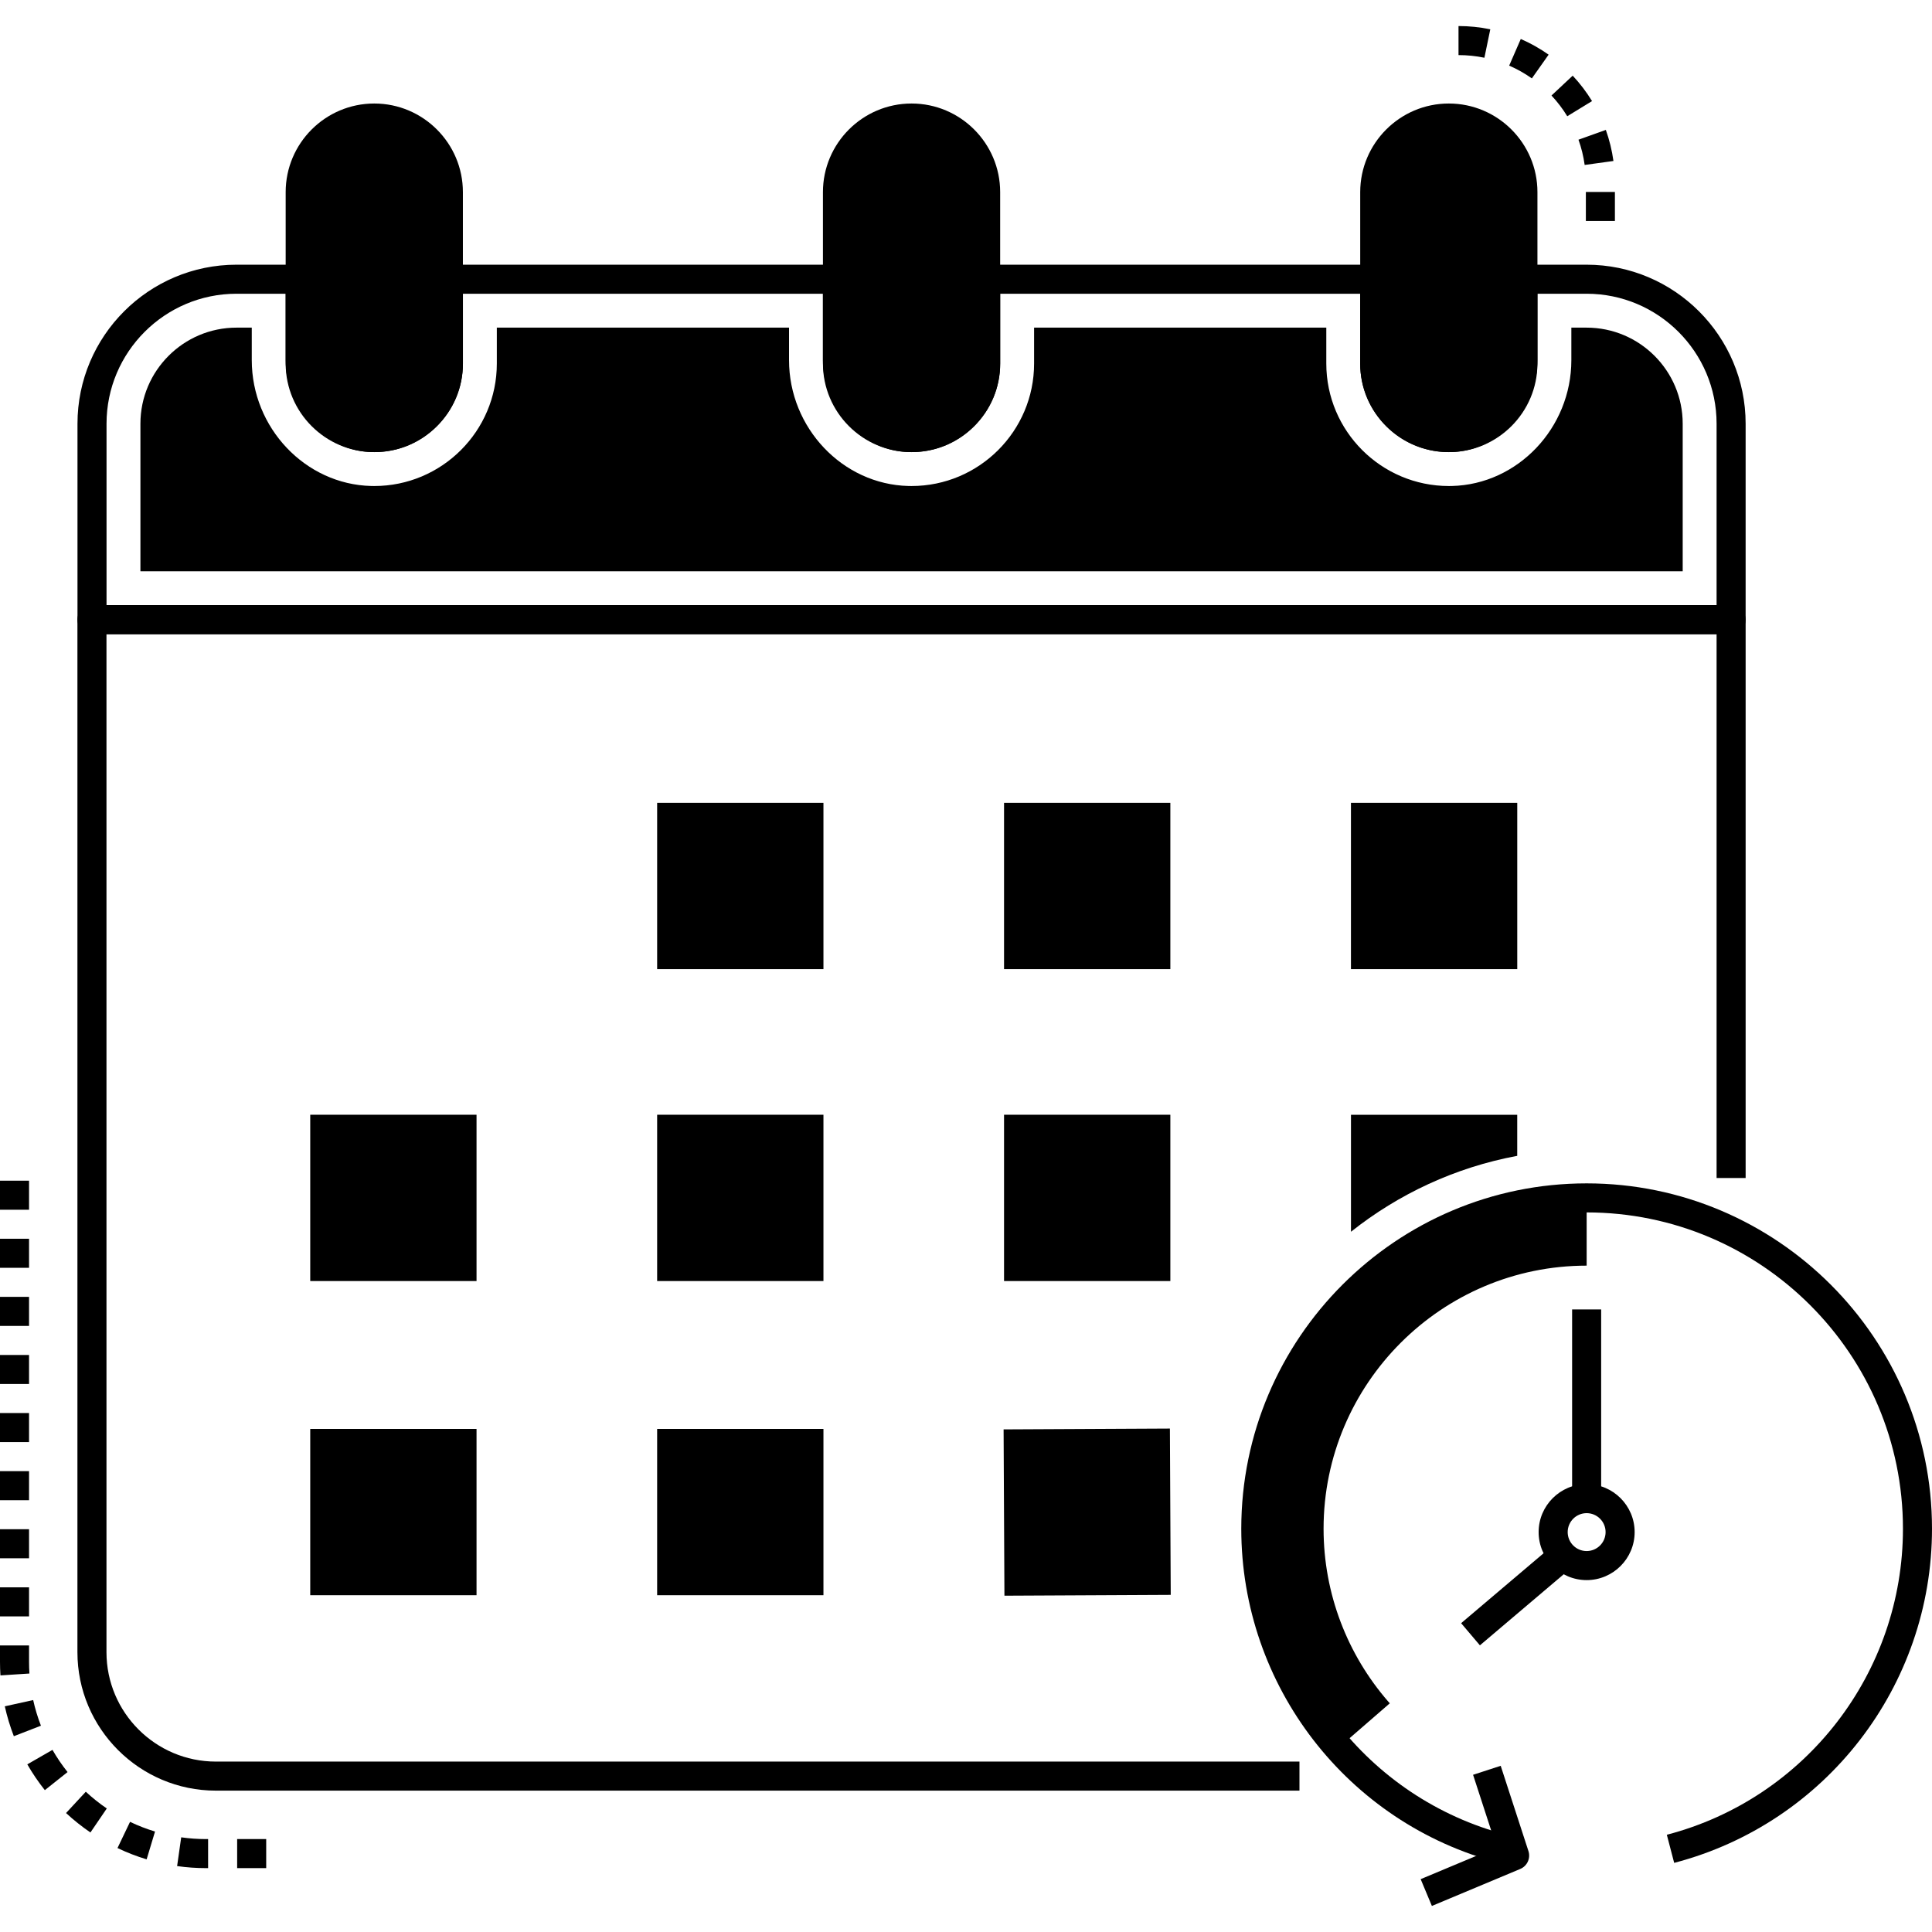
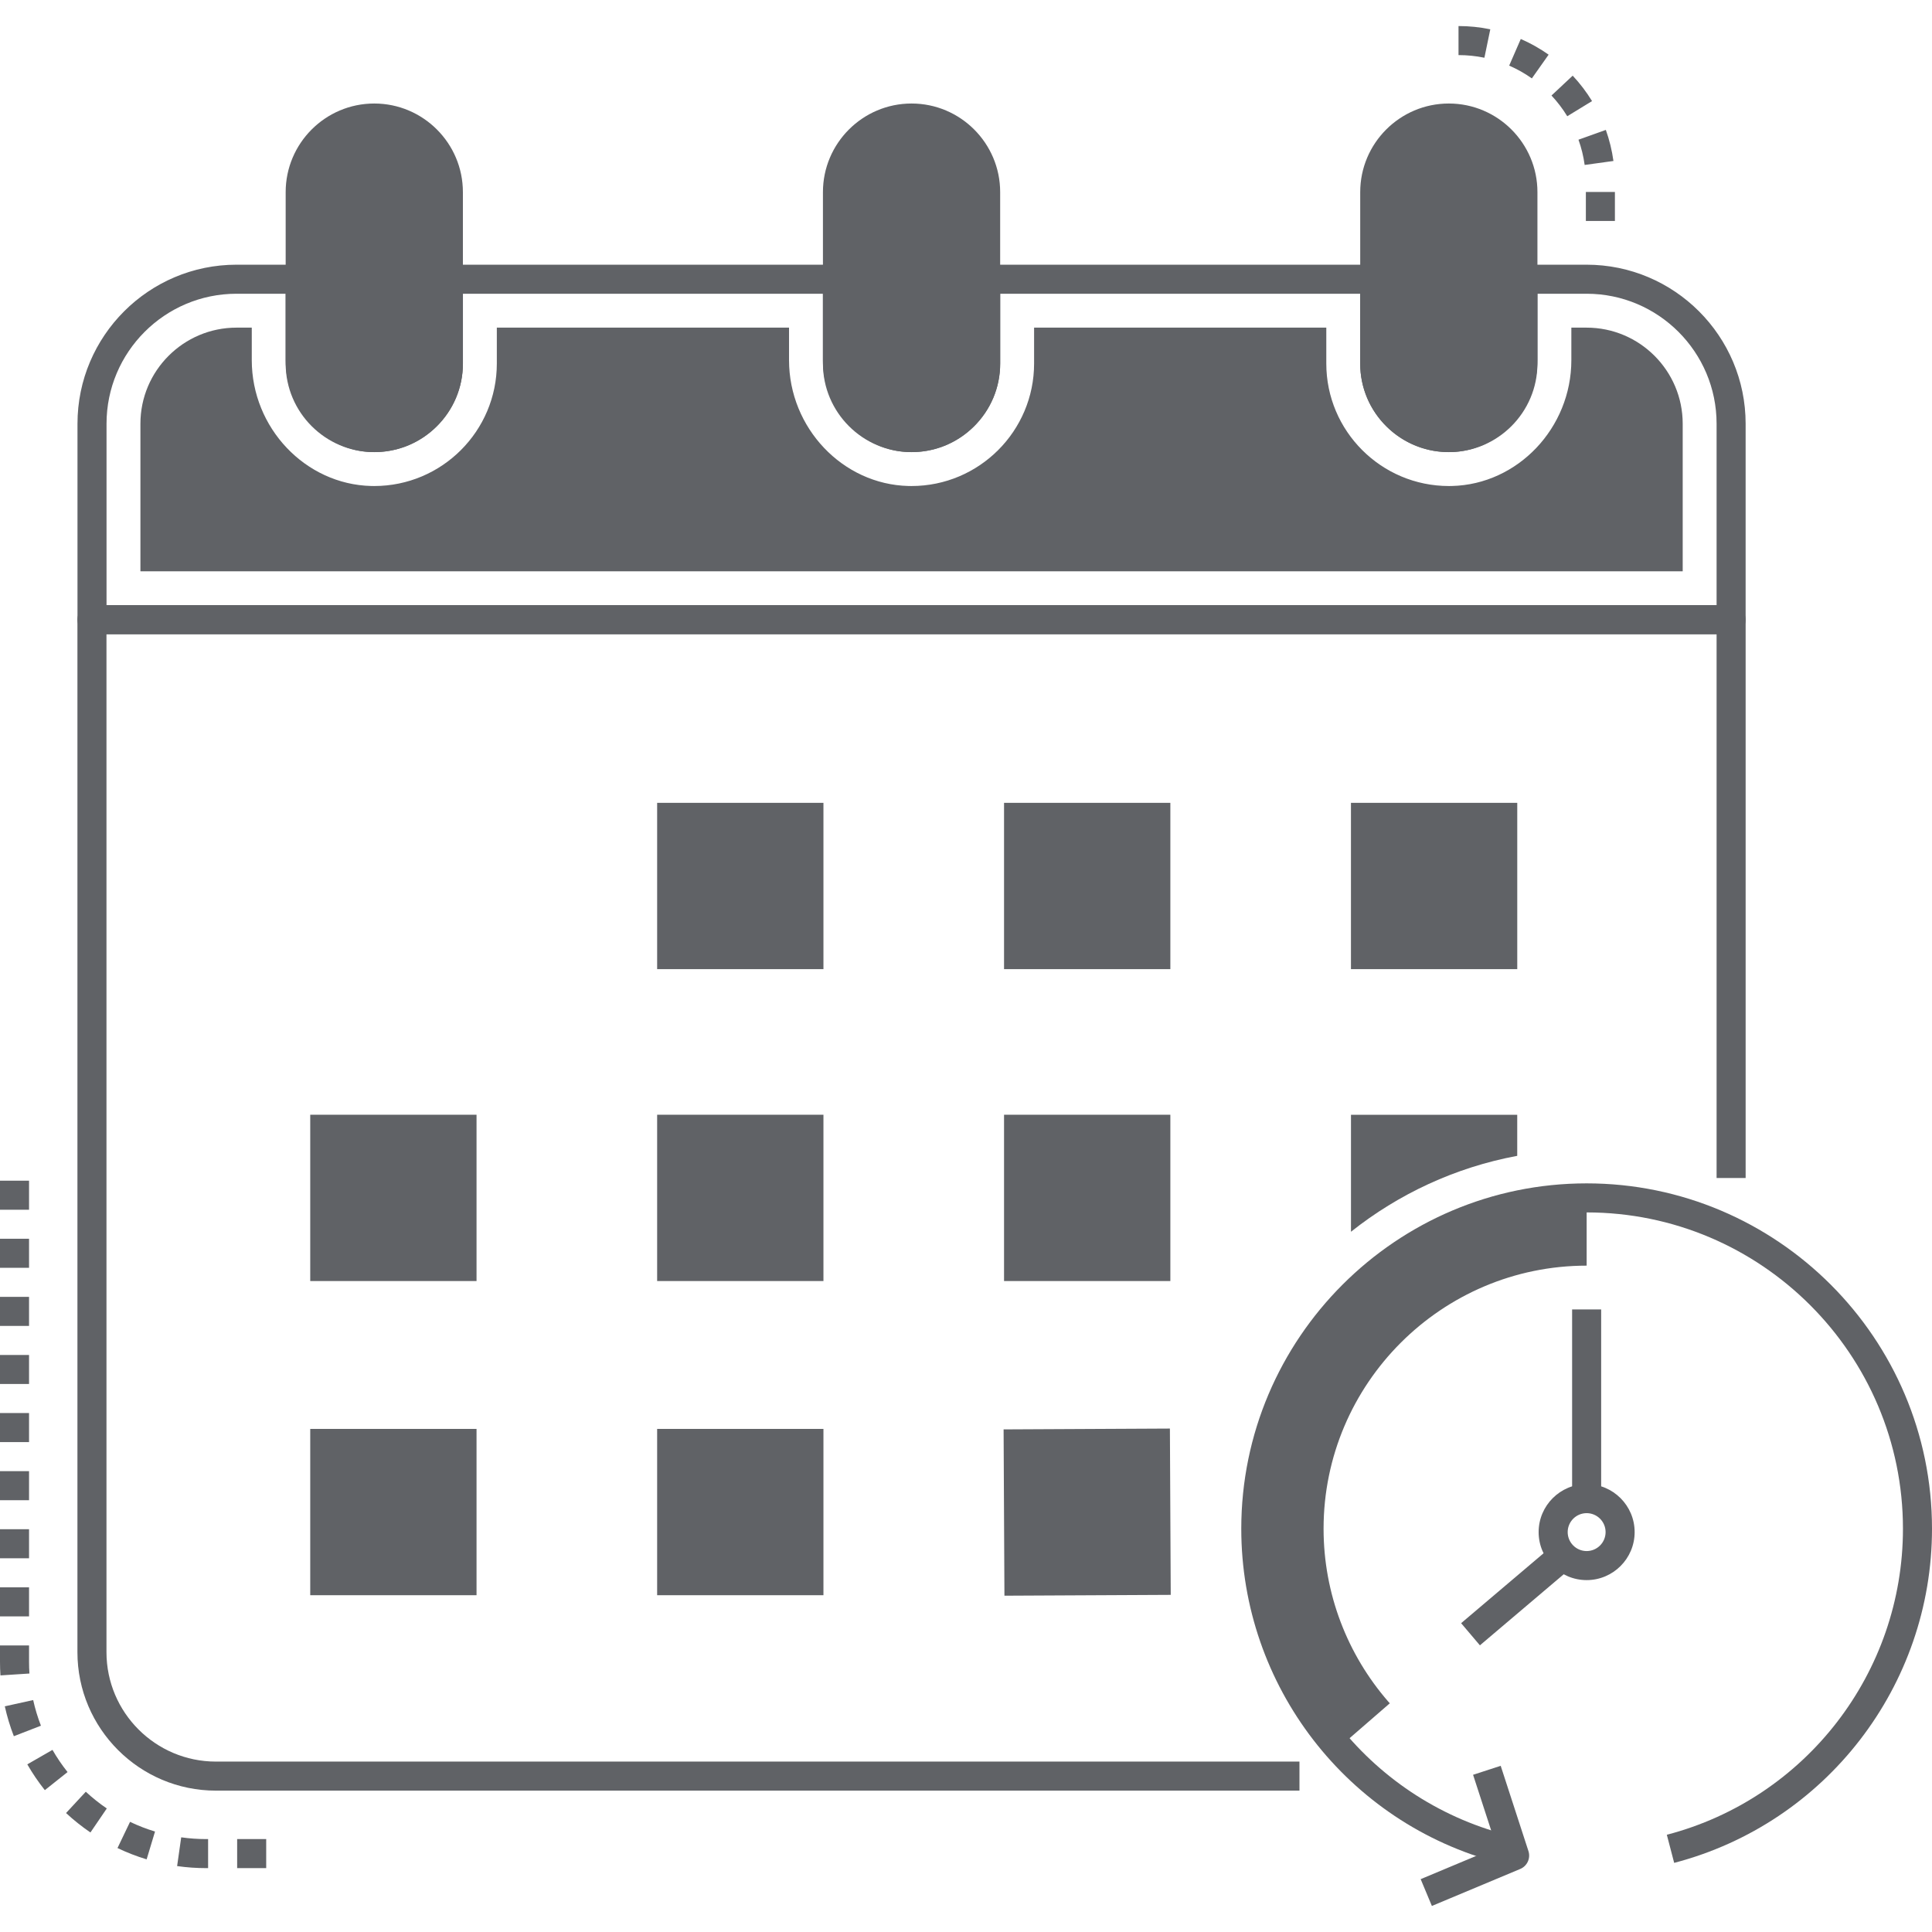
<svg xmlns="http://www.w3.org/2000/svg" t="1657675530354" class="icon" viewBox="0 0 1024 1024" version="1.1" p-id="14491" width="32" height="32">
-   <path d="M141.092 990.148h-15.396v-15.396h15.396v15.396z m-30.792 0h-0.99a109.86 109.86 0 0 1-15.434-1.088l2.166-15.24c4.358 0.618 8.82 0.932 13.268 0.932h0.99v15.396z m-32.582-4.654a108.868 108.868 0 0 1-15.444-5.988l6.65-13.888a92.764 92.764 0 0 0 13.244 5.136l-4.45 14.74z m-29.784-14.244a110.986 110.986 0 0 1-12.93-10.304l10.47-11.292a95.186 95.186 0 0 0 11.126 8.87l-8.666 12.726z m-24.172-22.434a110.44 110.44 0 0 1-9.292-13.672l13.346-7.672a94.528 94.528 0 0 0 7.994 11.758l-12.048 9.586z m-16.424-28.592a108.772 108.772 0 0 1-4.788-15.842l15.036-3.318a93.492 93.492 0 0 0 4.108 13.596l-14.356 5.564zM0.23 888A111.792 111.792 0 0 1 0 880.838v-8.726h15.396v8.726c0 2.07 0.068 4.128 0.2 6.164L0.23 888z m15.166-31.284H0v-15.396h15.396v15.396z m0-30.792H0v-15.396h15.396v15.396z m0-30.792H0v-15.396h15.396v15.396z m0-30.792H0v-15.396h15.396v15.396z m0-30.79H0v-15.396h15.396v15.396z m0-30.792H0v-15.396h15.396v15.396z m0-30.792H0v-15.396h15.396v15.396z m0-30.792H0v-15.396h15.396v15.396zM688.744 949.072H114.424c-40.464 0-73.386-32.922-73.386-73.386V328.412a7.698 7.698 0 0 1 7.698-7.698h868.79a7.698 7.698 0 0 1 7.698 7.698v295.96h-15.396V336.11H56.434v539.576c0 31.978 26.014 57.99 57.99 57.99h574.32v15.396z" fill="#000000" p-id="14492" />
-   <path d="M917.526 336.154H48.766a7.698 7.698 0 0 1-7.698-7.698V224.58c0-46.476 37.81-84.286 84.286-84.286h33.748a7.698 7.698 0 0 1 7.698 7.698v42.882c0 17.984 13.8 32.95 30.764 33.358 8.688 0.182 16.744-2.984 22.89-8.984a31.28 31.28 0 0 0 9.514-22.558v-44.7a7.698 7.698 0 0 1 7.698-7.698H443.86a7.698 7.698 0 0 1 7.698 7.698v42.882c0 17.984 13.802 32.95 30.766 33.358 8.702 0.182 16.74-2.984 22.888-8.984a31.28 31.28 0 0 0 9.514-22.558v-44.7a7.698 7.698 0 0 1 7.698-7.698H728.62a7.698 7.698 0 0 1 7.698 7.698v44.7c0 8.558 3.378 16.568 9.514 22.558 6.146 5.998 14.228 9.164 22.888 8.984 16.964-0.408 30.764-15.374 30.764-33.358v-42.88a7.698 7.698 0 0 1 7.698-7.698h33.748c46.478 0 84.29 37.81 84.29 84.286v103.878a7.688 7.688 0 0 1-7.694 7.696zM56.464 320.76h853.364v-96.18c0-37.986-30.904-68.89-68.894-68.89h-26.05v35.184c0 26.272-20.54 48.14-45.79 48.748-12.802 0.294-24.872-4.436-34.014-13.356-9.128-8.91-14.156-20.836-14.156-33.576v-37h-190.8v37.002c0 12.74-5.026 24.666-14.156 33.576-9.142 8.92-21.156 13.652-34.014 13.356-25.248-0.608-45.792-22.478-45.792-48.748V155.69h-190.798v37.002c0 12.74-5.026 24.662-14.156 33.574-9.142 8.924-21.166 13.654-34.016 13.358-25.248-0.608-45.79-22.478-45.79-48.748V155.69H125.354c-37.986 0-68.89 30.904-68.89 68.89v96.18z" fill="#000000" p-id="14493" />
-   <path d="M74.426 302.798V224.58c0-28.082 22.846-50.928 50.93-50.928h8.088v17.222c0 35.938 28.404 65.864 63.316 66.708l1.596 0.02c35.826 0 64.974-29.118 64.974-64.91v-19.038h154.874v17.222c0 35.938 28.404 65.864 63.32 66.708l1.594 0.02c35.824 0 64.972-29.118 64.972-64.91v-19.038h154.876v19.038c0 35.792 29.148 64.91 64.976 64.91l1.594-0.02c34.912-0.844 63.312-30.77 63.312-66.708v-17.222h8.09c28.08 0 50.928 22.846 50.928 50.93V302.8H74.426z" fill="#000000" p-id="14494" />
-   <path d="M198.376 231.938c-21.688 0-39.268-17.582-39.268-39.268V101.834c0-21.688 17.582-39.268 39.268-39.268 21.688 0 39.268 17.582 39.268 39.268v90.836c0 21.686-17.582 39.268-39.268 39.268zM483.14 231.938c-21.688 0-39.268-17.582-39.268-39.268V101.834c0-21.688 17.582-39.268 39.268-39.268 21.688 0 39.268 17.582 39.268 39.268v90.836c0.002 21.686-17.58 39.268-39.268 39.268zM767.906 231.938c-21.688 0-39.268-17.582-39.268-39.268V101.834c0-21.688 17.582-39.268 39.268-39.268 21.688 0 39.268 17.582 39.268 39.268v90.836c0.002 21.686-17.58 39.268-39.268 39.268z" fill="#000000" p-id="14495" />
-   <path d="M198.376 239.634c-25.898 0-46.966-21.07-46.966-46.966V101.834c0-25.898 21.07-46.968 46.966-46.968s46.968 21.07 46.968 46.968v90.834c-0.002 25.898-21.072 46.966-46.968 46.966z m0-169.372c-17.408 0-31.572 14.164-31.572 31.572v90.834c0 17.408 14.164 31.572 31.572 31.572s31.572-14.164 31.572-31.572V101.834c-0.002-17.408-14.164-31.572-31.572-31.572zM483.142 239.634c-25.898 0-46.968-21.07-46.968-46.966V101.834c0-25.898 21.07-46.968 46.968-46.968 25.898 0 46.966 21.07 46.966 46.968v90.834c0 25.898-21.068 46.966-46.966 46.966z m0-169.372c-17.408 0-31.572 14.164-31.572 31.572v90.834c0 17.408 14.164 31.572 31.572 31.572s31.572-14.164 31.572-31.572V101.834c-0.002-17.408-14.164-31.572-31.572-31.572zM855.936 117.13h-15.396v-15.396h15.396v15.396z m-16.03-29.702a66.79 66.79 0 0 0-3.278-13.384l14.498-5.188a82.506 82.506 0 0 1 4.03 16.466l-15.25 2.106z m-9.226-25.82a68.066 68.066 0 0 0-8.36-10.984l11.242-10.52a83.438 83.438 0 0 1 10.254 13.474l-13.136 8.03z m-18.764-20.058a67.724 67.724 0 0 0-12.018-6.776l6.15-14.112a83.102 83.102 0 0 1 14.754 8.314l-8.886 12.574z m-25.152-10.948a67.786 67.786 0 0 0-13.722-1.4V13.806c5.664 0 11.328 0.578 16.844 1.722l-3.122 15.074zM767.906 239.634c-25.896 0-46.964-21.07-46.964-46.966V101.834c0-25.898 21.07-46.968 46.964-46.968 25.898 0 46.968 21.07 46.968 46.968v90.834c-0.002 25.898-21.07 46.966-46.968 46.966z m0-169.372c-17.408 0-31.568 14.164-31.568 31.572v90.834c0 17.408 14.16 31.572 31.568 31.572s31.572-14.164 31.572-31.572V101.834c-0.002-17.408-14.164-31.572-31.572-31.572z" fill="#000000" p-id="14496" />
-   <path d="M840.958 634.894v35.924c-76.876 0-139.436 62.56-139.436 139.436 0 34.588 12.728 66.766 34.178 91.502 0.308 0.36 0.616 0.668 0.924 1.026l-27.096 23.504-1.386-1.54c-26.532-30.74-42.544-70.718-42.544-114.494 0-96.84 78.52-175.358 175.36-175.358z" fill="#000000" p-id="14497" />
-   <path d="M348.298 425.51h88.146v88.146h-88.146zM532.164 425.51h88.146v88.146h-88.146zM716.032 425.51h88.146v88.146h-88.146zM164.43 590.836h88.146v88.146H164.43zM348.298 590.836h88.146v88.146h-88.146zM164.43 757.358h88.146v88.146H164.43zM348.298 757.358h88.146v88.146h-88.146zM532.164 590.836h88.146v88.146h-88.146zM531.928 757.606l88.146-0.44 0.44 88.146-88.144 0.44zM804.162 590.862v21.758c-32.844 6.108-62.918 20.22-88.116 40.236v-61.994h88.116z" fill="#000000" p-id="14498" />
-   <path d="M758.926 1010.194l-5.944-14.204 40.284-16.864-12.506-38.45 14.64-4.762 14.702 45.192a7.7 7.7 0 0 1-4.348 9.482l-46.828 19.606zM840.95 837.488c-14.028 0-25.442-11.414-25.442-25.444 0-14.028 11.414-25.442 25.442-25.442 14.03 0 25.444 11.414 25.444 25.442 0.002 14.03-11.414 25.444-25.444 25.444z m0-35.49c-5.54 0-10.046 4.506-10.046 10.046s4.506 10.048 10.046 10.048c5.54 0 10.048-4.508 10.048-10.048s-4.506-10.046-10.048-10.046z" fill="#000000" p-id="14499" />
-   <path d="M833.252 694.034h15.396v100.266h-15.396zM774.426 860.318l49.032-41.58 9.958 11.74-49.032 41.582z" fill="#000000" p-id="14500" />
-   <path d="M887.348 987.36l-3.894-14.894c73.686-19.254 125.15-85.956 125.15-162.206 0-92.446-75.208-167.654-167.654-167.654s-167.654 75.208-167.654 167.654c0 76.248 51.466 142.95 125.152 162.206l-3.894 14.894c-80.46-21.024-136.654-93.852-136.654-177.1 0-100.932 82.116-183.05 183.05-183.05S1024 709.328 1024 810.26c0 83.25-56.194 156.076-136.652 177.1z" fill="#000000" p-id="14501" />
+   <path d="M141.092 990.148h-15.396v-15.396h15.396v15.396z m-30.792 0h-0.99a109.86 109.86 0 0 1-15.434-1.088l2.166-15.24c4.358 0.618 8.82 0.932 13.268 0.932h0.99v15.396z m-32.582-4.654a108.868 108.868 0 0 1-15.444-5.988l6.65-13.888a92.764 92.764 0 0 0 13.244 5.136l-4.45 14.74z m-29.784-14.244a110.986 110.986 0 0 1-12.93-10.304l10.47-11.292a95.186 95.186 0 0 0 11.126 8.87l-8.666 12.726z m-24.172-22.434a110.44 110.44 0 0 1-9.292-13.672l13.346-7.672a94.528 94.528 0 0 0 7.994 11.758l-12.048 9.586z m-16.424-28.592a108.772 108.772 0 0 1-4.788-15.842l15.036-3.318a93.492 93.492 0 0 0 4.108 13.596l-14.356 5.564zM0.23 888A111.792 111.792 0 0 1 0 880.838v-8.726h15.396v8.726c0 2.07 0.068 4.128 0.2 6.164L0.23 888z m15.166-31.284H0v-15.396h15.396v15.396z m0-30.792H0v-15.396h15.396v15.396z m0-30.792H0v-15.396h15.396v15.396z m0-30.792H0v-15.396h15.396v15.396z m0-30.79H0v-15.396h15.396v15.396z m0-30.792H0v-15.396h15.396v15.396z m0-30.792H0v-15.396h15.396v15.396z m0-30.792H0v-15.396h15.396v15.396zM688.744 949.072H114.424c-40.464 0-73.386-32.922-73.386-73.386V328.412a7.698 7.698 0 0 1 7.698-7.698h868.79a7.698 7.698 0 0 1 7.698 7.698v295.96h-15.396V336.11H56.434v539.576c0 31.978 26.014 57.99 57.99 57.99h574.32v15.396z" fill="#606266" p-id="14492" />
+   <path d="M917.526 336.154H48.766a7.698 7.698 0 0 1-7.698-7.698V224.58c0-46.476 37.81-84.286 84.286-84.286h33.748a7.698 7.698 0 0 1 7.698 7.698v42.882c0 17.984 13.8 32.95 30.764 33.358 8.688 0.182 16.744-2.984 22.89-8.984a31.28 31.28 0 0 0 9.514-22.558v-44.7a7.698 7.698 0 0 1 7.698-7.698H443.86a7.698 7.698 0 0 1 7.698 7.698v42.882c0 17.984 13.802 32.95 30.766 33.358 8.702 0.182 16.74-2.984 22.888-8.984a31.28 31.28 0 0 0 9.514-22.558v-44.7a7.698 7.698 0 0 1 7.698-7.698H728.62a7.698 7.698 0 0 1 7.698 7.698v44.7c0 8.558 3.378 16.568 9.514 22.558 6.146 5.998 14.228 9.164 22.888 8.984 16.964-0.408 30.764-15.374 30.764-33.358v-42.88a7.698 7.698 0 0 1 7.698-7.698h33.748c46.478 0 84.29 37.81 84.29 84.286v103.878a7.688 7.688 0 0 1-7.694 7.696zM56.464 320.76h853.364v-96.18c0-37.986-30.904-68.89-68.894-68.89h-26.05v35.184c0 26.272-20.54 48.14-45.79 48.748-12.802 0.294-24.872-4.436-34.014-13.356-9.128-8.91-14.156-20.836-14.156-33.576v-37h-190.8v37.002c0 12.74-5.026 24.666-14.156 33.576-9.142 8.92-21.156 13.652-34.014 13.356-25.248-0.608-45.792-22.478-45.792-48.748V155.69h-190.798v37.002c0 12.74-5.026 24.662-14.156 33.574-9.142 8.924-21.166 13.654-34.016 13.358-25.248-0.608-45.79-22.478-45.79-48.748V155.69H125.354c-37.986 0-68.89 30.904-68.89 68.89v96.18z" fill="#606266" p-id="14493" />
+   <path d="M74.426 302.798V224.58c0-28.082 22.846-50.928 50.93-50.928h8.088v17.222c0 35.938 28.404 65.864 63.316 66.708l1.596 0.02c35.826 0 64.974-29.118 64.974-64.91v-19.038h154.874v17.222c0 35.938 28.404 65.864 63.32 66.708l1.594 0.02c35.824 0 64.972-29.118 64.972-64.91v-19.038h154.876v19.038c0 35.792 29.148 64.91 64.976 64.91l1.594-0.02c34.912-0.844 63.312-30.77 63.312-66.708v-17.222h8.09c28.08 0 50.928 22.846 50.928 50.93V302.8H74.426z" fill="#606266" p-id="14494" />
+   <path d="M198.376 231.938c-21.688 0-39.268-17.582-39.268-39.268V101.834c0-21.688 17.582-39.268 39.268-39.268 21.688 0 39.268 17.582 39.268 39.268v90.836c0 21.686-17.582 39.268-39.268 39.268zM483.14 231.938c-21.688 0-39.268-17.582-39.268-39.268V101.834c0-21.688 17.582-39.268 39.268-39.268 21.688 0 39.268 17.582 39.268 39.268v90.836c0.002 21.686-17.58 39.268-39.268 39.268zM767.906 231.938c-21.688 0-39.268-17.582-39.268-39.268V101.834c0-21.688 17.582-39.268 39.268-39.268 21.688 0 39.268 17.582 39.268 39.268v90.836c0.002 21.686-17.58 39.268-39.268 39.268z" fill="#606266" p-id="14495" />
+   <path d="M198.376 239.634c-25.898 0-46.966-21.07-46.966-46.966V101.834c0-25.898 21.07-46.968 46.966-46.968s46.968 21.07 46.968 46.968v90.834c-0.002 25.898-21.072 46.966-46.968 46.966z m0-169.372c-17.408 0-31.572 14.164-31.572 31.572v90.834c0 17.408 14.164 31.572 31.572 31.572s31.572-14.164 31.572-31.572V101.834c-0.002-17.408-14.164-31.572-31.572-31.572zM483.142 239.634c-25.898 0-46.968-21.07-46.968-46.966V101.834c0-25.898 21.07-46.968 46.968-46.968 25.898 0 46.966 21.07 46.966 46.968v90.834c0 25.898-21.068 46.966-46.966 46.966z m0-169.372c-17.408 0-31.572 14.164-31.572 31.572v90.834c0 17.408 14.164 31.572 31.572 31.572s31.572-14.164 31.572-31.572V101.834c-0.002-17.408-14.164-31.572-31.572-31.572zM855.936 117.13h-15.396v-15.396h15.396v15.396z m-16.03-29.702a66.79 66.79 0 0 0-3.278-13.384l14.498-5.188a82.506 82.506 0 0 1 4.03 16.466l-15.25 2.106z m-9.226-25.82a68.066 68.066 0 0 0-8.36-10.984l11.242-10.52a83.438 83.438 0 0 1 10.254 13.474l-13.136 8.03z m-18.764-20.058a67.724 67.724 0 0 0-12.018-6.776l6.15-14.112a83.102 83.102 0 0 1 14.754 8.314l-8.886 12.574z m-25.152-10.948a67.786 67.786 0 0 0-13.722-1.4V13.806c5.664 0 11.328 0.578 16.844 1.722l-3.122 15.074zM767.906 239.634c-25.896 0-46.964-21.07-46.964-46.966V101.834c0-25.898 21.07-46.968 46.964-46.968 25.898 0 46.968 21.07 46.968 46.968v90.834c-0.002 25.898-21.07 46.966-46.968 46.966z m0-169.372c-17.408 0-31.568 14.164-31.568 31.572v90.834c0 17.408 14.16 31.572 31.568 31.572s31.572-14.164 31.572-31.572V101.834c-0.002-17.408-14.164-31.572-31.572-31.572z" fill="#606266" p-id="14496" />
+   <path d="M840.958 634.894v35.924c-76.876 0-139.436 62.56-139.436 139.436 0 34.588 12.728 66.766 34.178 91.502 0.308 0.36 0.616 0.668 0.924 1.026l-27.096 23.504-1.386-1.54c-26.532-30.74-42.544-70.718-42.544-114.494 0-96.84 78.52-175.358 175.36-175.358z" fill="#606266" p-id="14497" />
+   <path d="M348.298 425.51h88.146v88.146h-88.146zM532.164 425.51h88.146v88.146h-88.146zM716.032 425.51h88.146v88.146h-88.146zM164.43 590.836h88.146v88.146H164.43zM348.298 590.836h88.146v88.146h-88.146zM164.43 757.358h88.146v88.146H164.43zM348.298 757.358h88.146v88.146h-88.146zM532.164 590.836h88.146v88.146h-88.146zM531.928 757.606l88.146-0.44 0.44 88.146-88.144 0.44zM804.162 590.862v21.758c-32.844 6.108-62.918 20.22-88.116 40.236v-61.994h88.116z" fill="#606266" p-id="14498" />
+   <path d="M758.926 1010.194l-5.944-14.204 40.284-16.864-12.506-38.45 14.64-4.762 14.702 45.192a7.7 7.7 0 0 1-4.348 9.482l-46.828 19.606zM840.95 837.488c-14.028 0-25.442-11.414-25.442-25.444 0-14.028 11.414-25.442 25.442-25.442 14.03 0 25.444 11.414 25.444 25.442 0.002 14.03-11.414 25.444-25.444 25.444z m0-35.49c-5.54 0-10.046 4.506-10.046 10.046s4.506 10.048 10.046 10.048c5.54 0 10.048-4.508 10.048-10.048s-4.506-10.046-10.048-10.046z" fill="#606266" p-id="14499" />
+   <path d="M833.252 694.034h15.396v100.266h-15.396zM774.426 860.318l49.032-41.58 9.958 11.74-49.032 41.582z" fill="#606266" p-id="14500" />
+   <path d="M887.348 987.36l-3.894-14.894c73.686-19.254 125.15-85.956 125.15-162.206 0-92.446-75.208-167.654-167.654-167.654s-167.654 75.208-167.654 167.654c0 76.248 51.466 142.95 125.152 162.206l-3.894 14.894c-80.46-21.024-136.654-93.852-136.654-177.1 0-100.932 82.116-183.05 183.05-183.05S1024 709.328 1024 810.26c0 83.25-56.194 156.076-136.652 177.1z" fill="#606266" p-id="14501" />
</svg>
